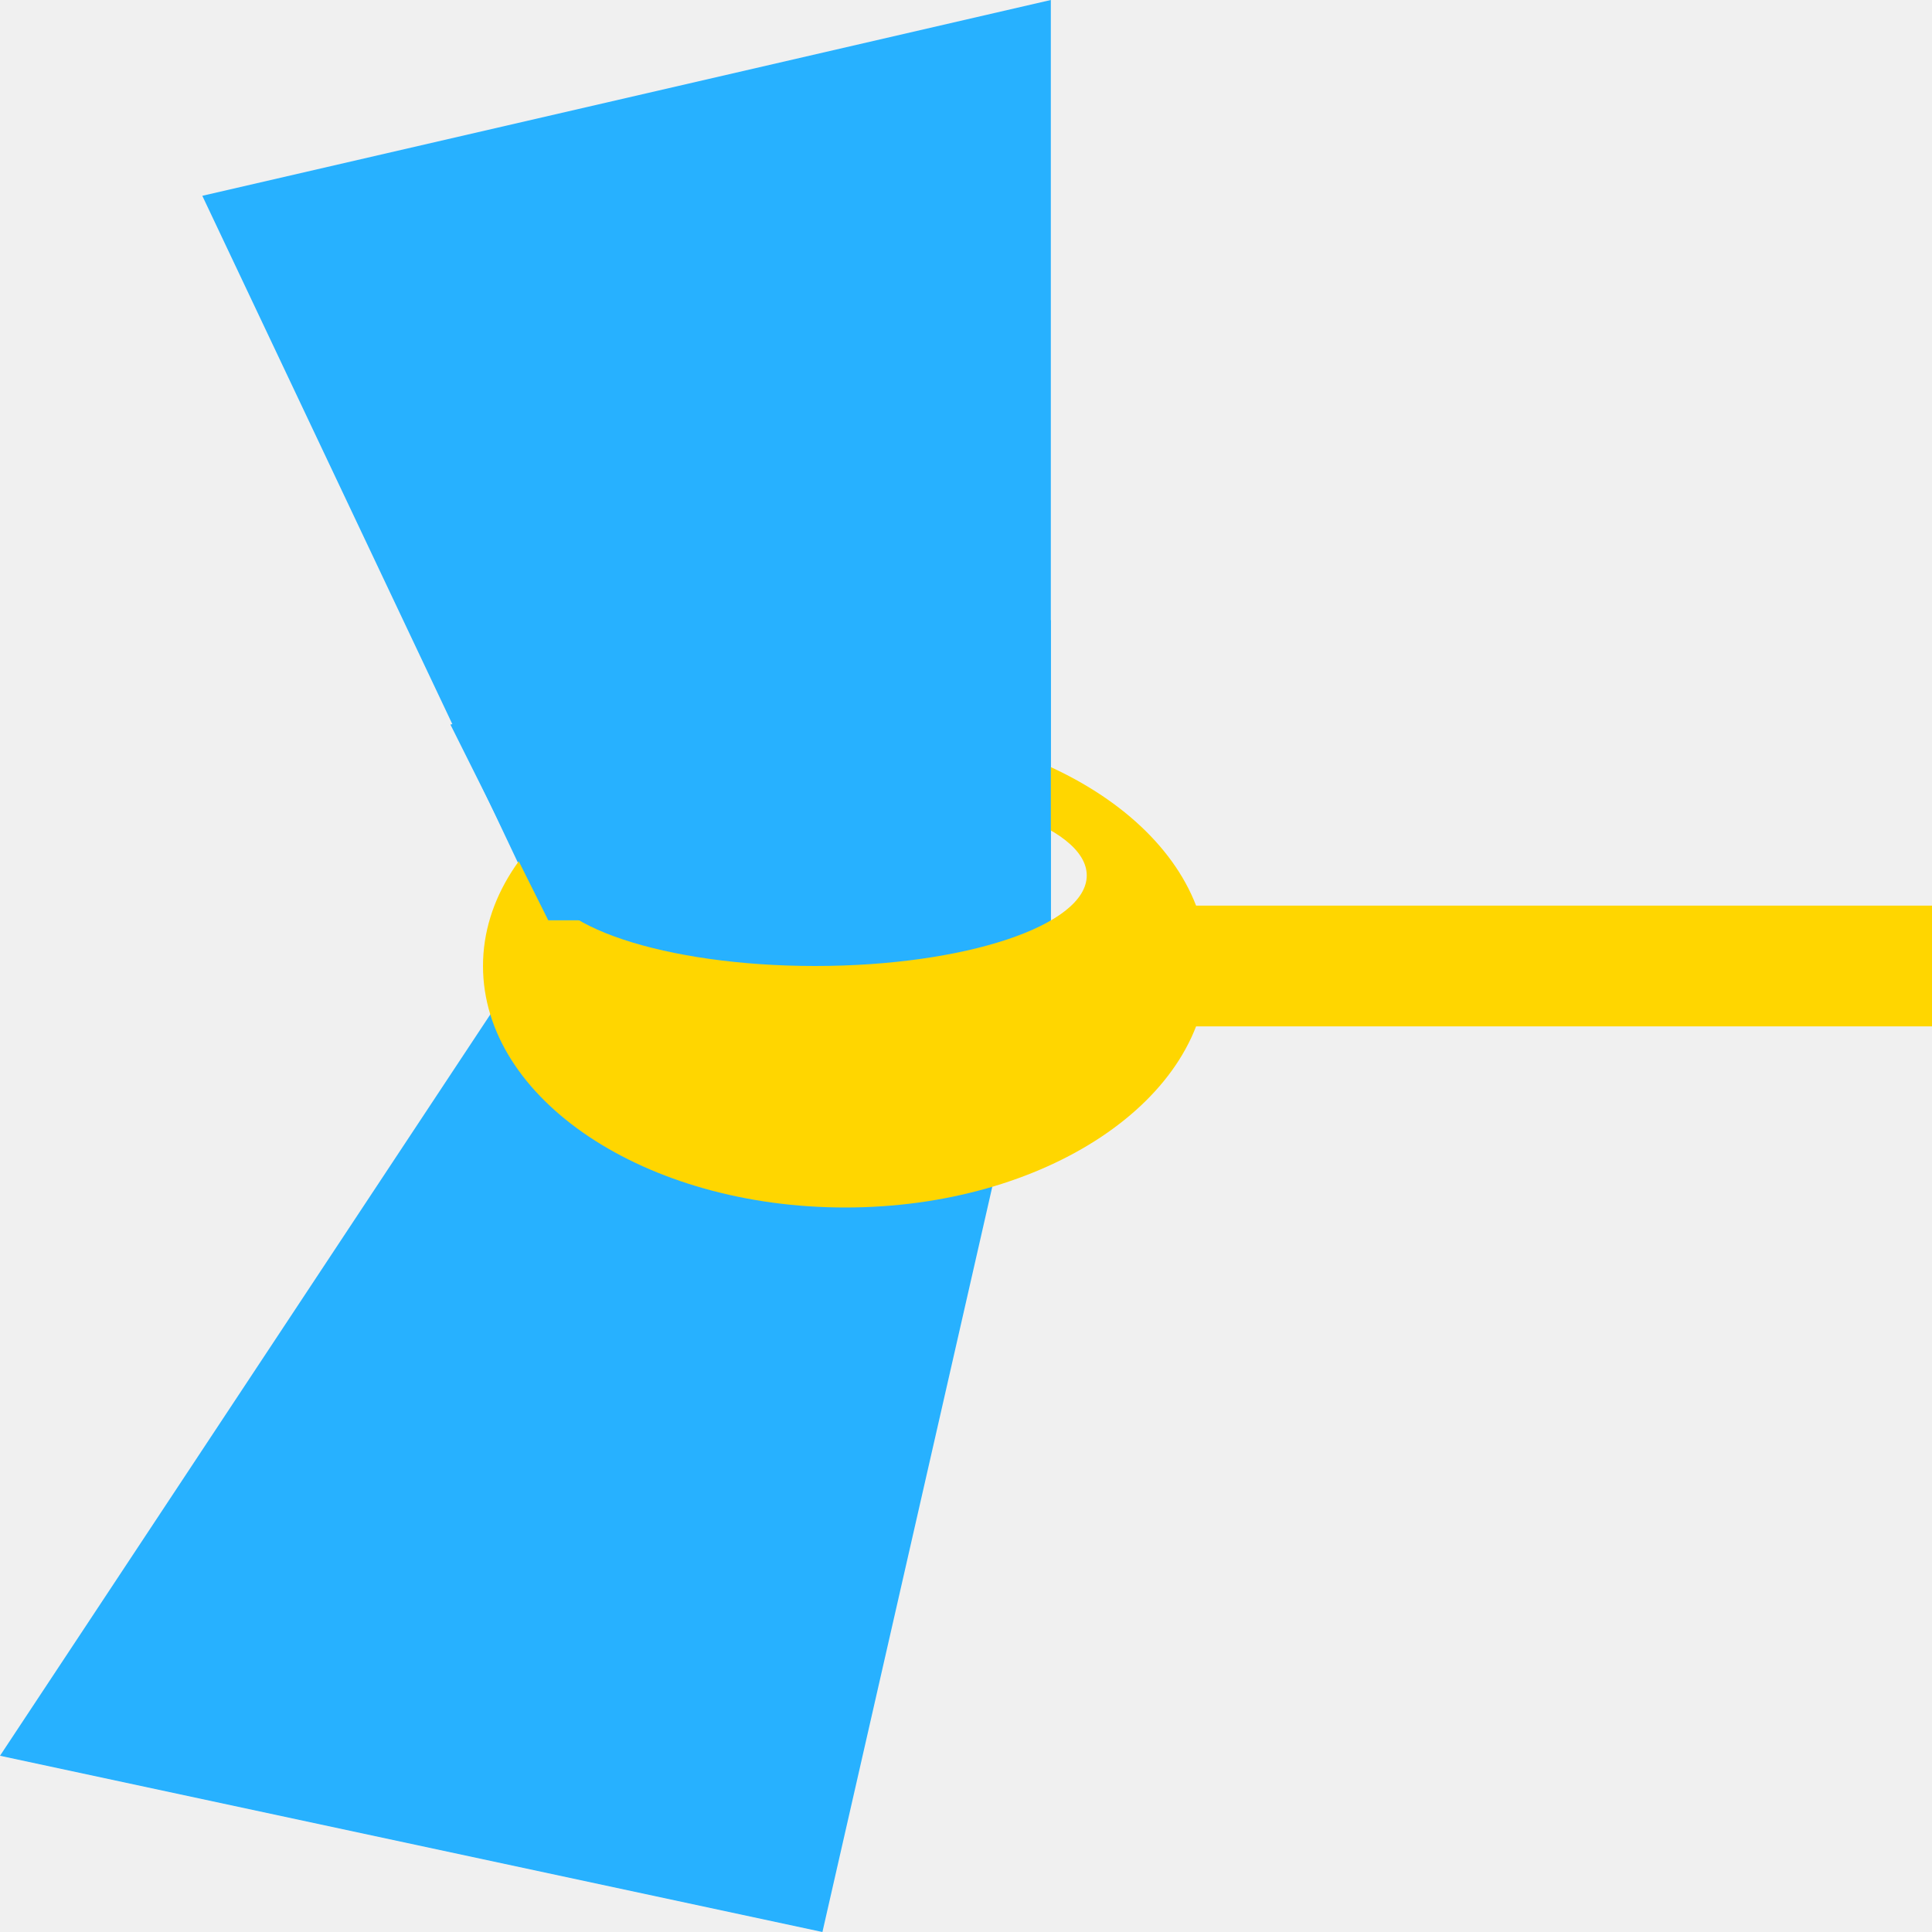
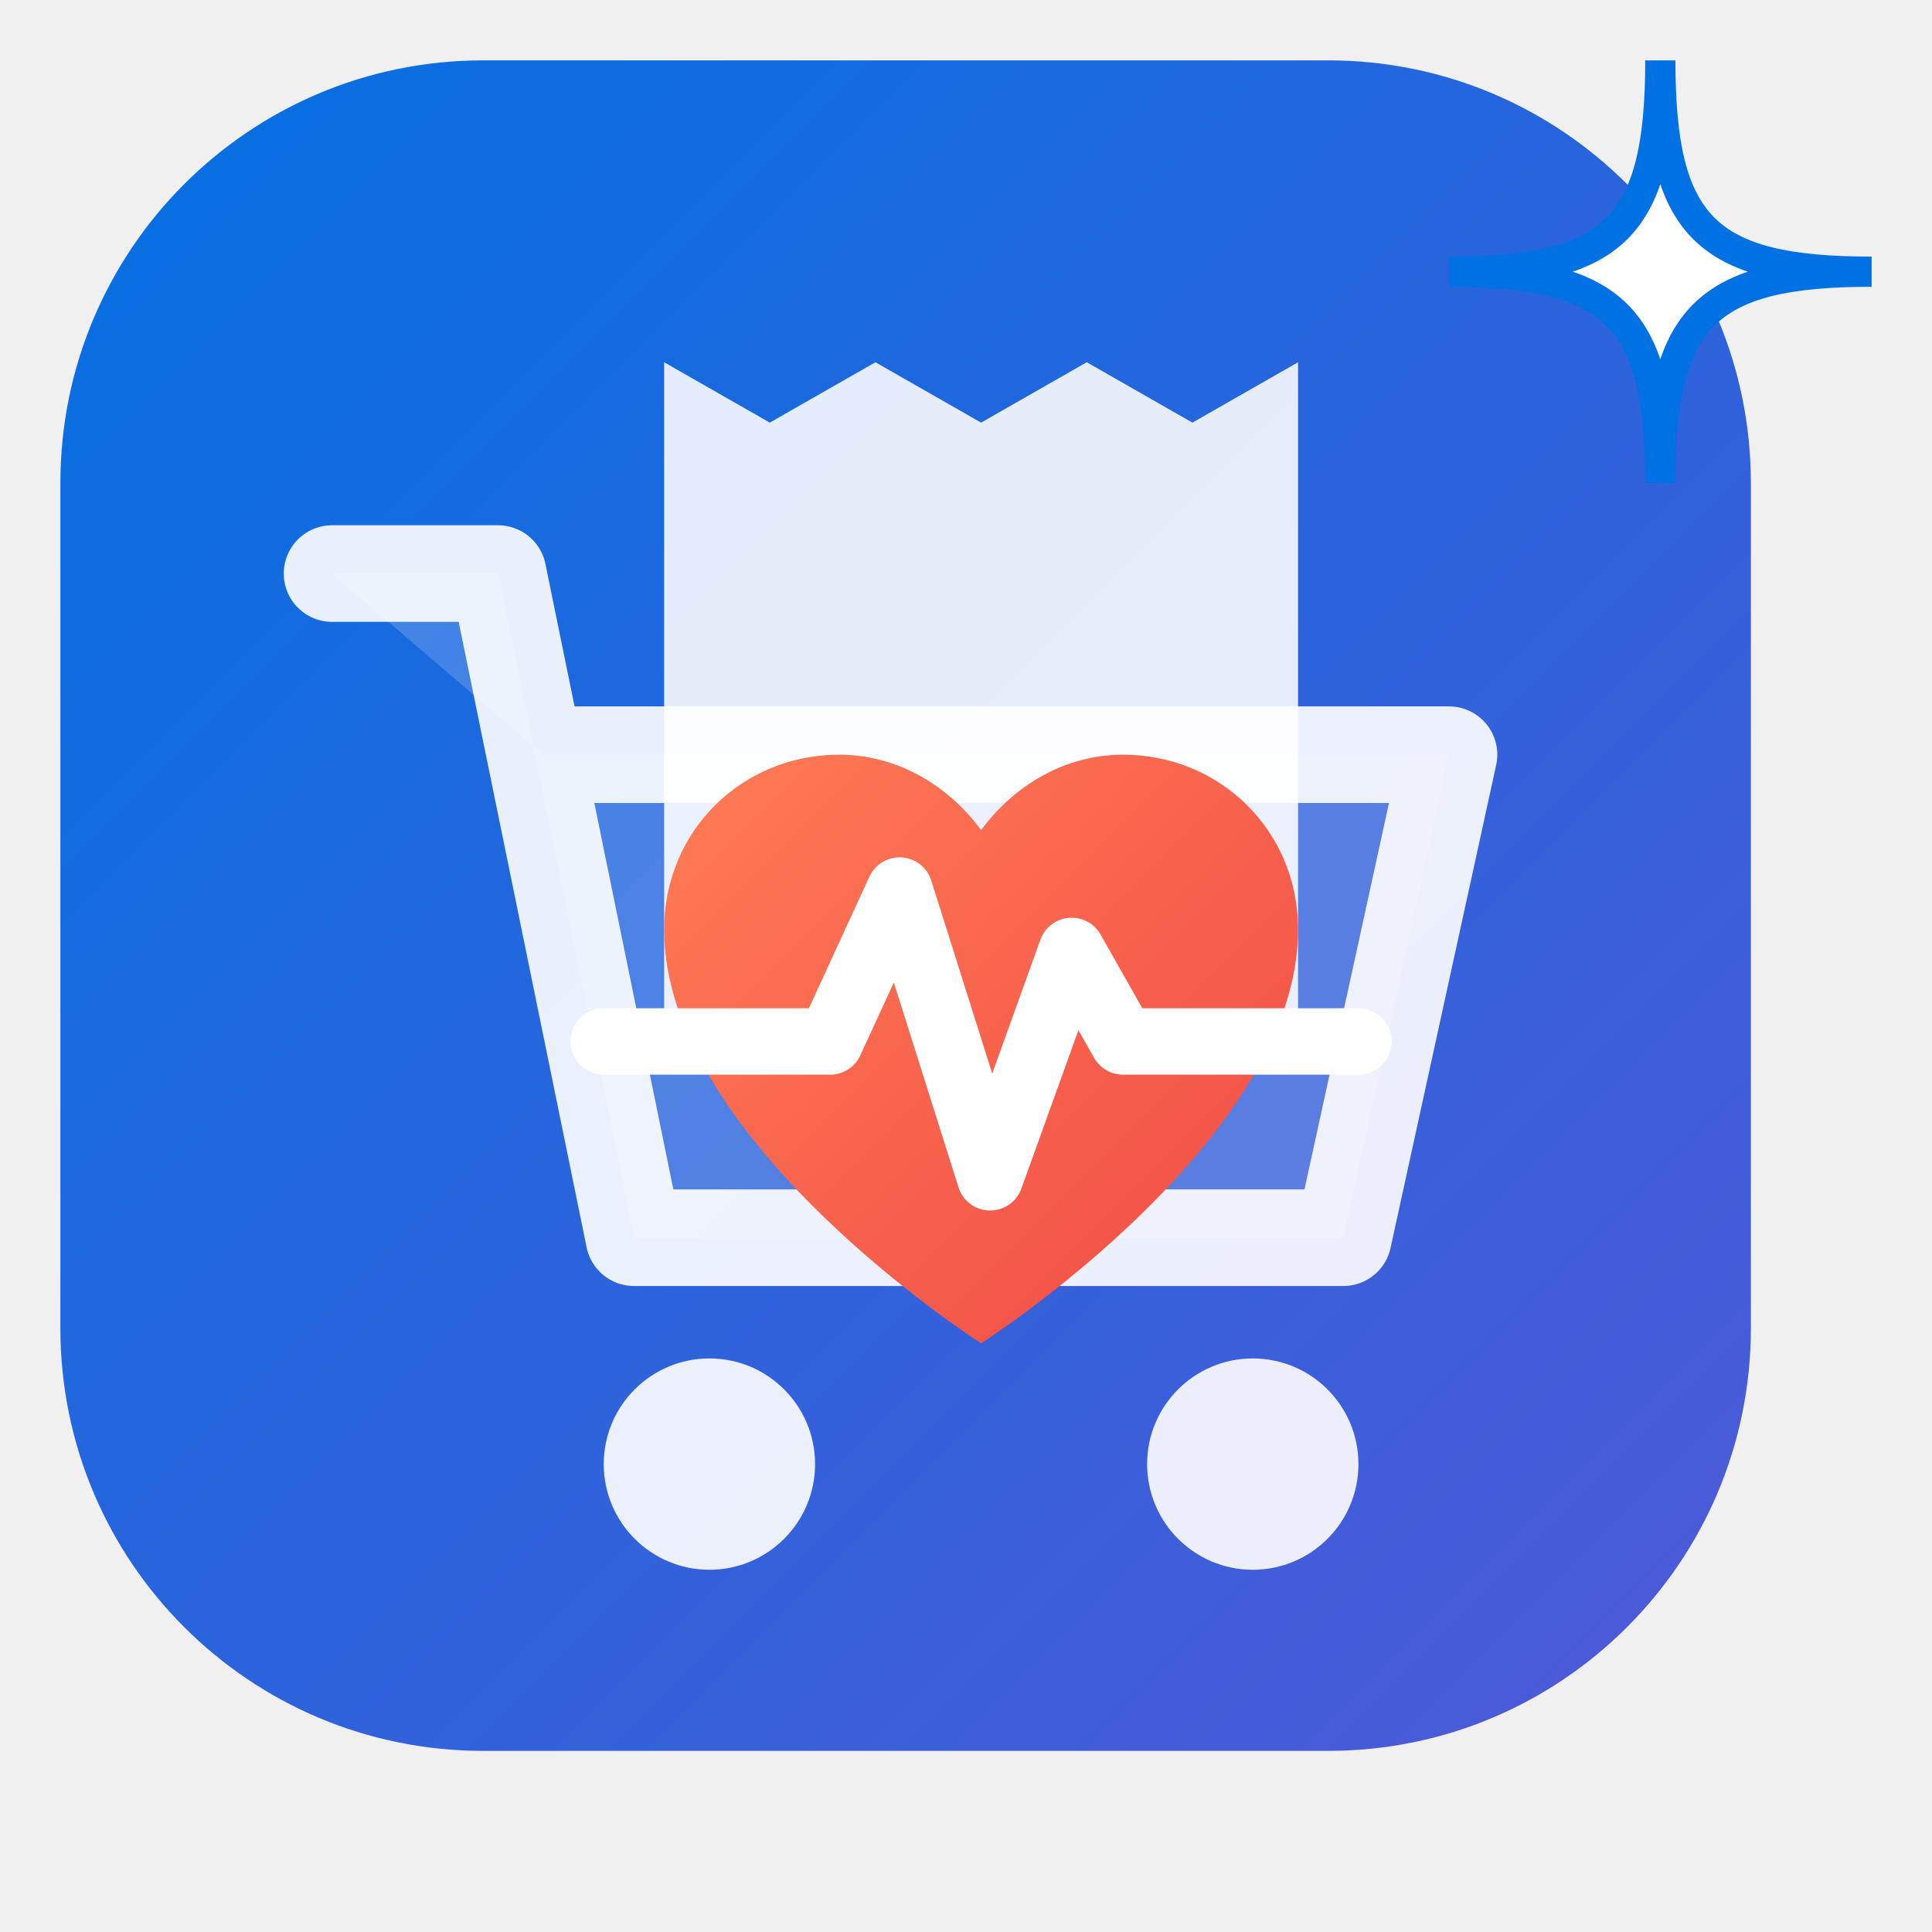
- <svg xmlns="http://www.w3.org/2000/svg" width="32" height="32" viewBox="0 0 32 32" fill="none">
-   <rect x="19" y="15" width="13" height="2" fill="#FFD600" />
-   <path d="M3.351 3.243L9.081 15.351L0 29.081L13.622 32L17.405 15.402V0L3.351 3.243Z" fill="#27B1FF" />
-   <path fill-rule="evenodd" clip-rule="evenodd" d="M14 20C17.314 20 20 18.209 20 16C20 13.791 17.314 12 14 12C10.686 12 8 13.791 8 16C8 18.209 10.686 20 14 20ZM13.5 16C15.985 16 18 15.328 18 14.5C18 13.672 15.985 13 13.5 13C11.015 13 9 13.672 9 14.5C9 15.328 11.015 16 13.5 16Z" fill="#FFD600" />
-   <path d="M9.081 15.243L7.46 12L17.405 10.27V15.243H9.081Z" fill="#27B1FF" />
+ <svg xmlns="http://www.w3.org/2000/svg" width="64" height="64" viewBox="0 0 64 64" fill="none">
+   <defs>
+     <linearGradient id="g" x1="0" y1="0" x2="64" y2="64" gradientUnits="userSpaceOnUse">
+       <stop offset="0%" stop-color="#0071e3" />
+       <stop offset="100%" stop-color="#5856d6" />
+     </linearGradient>
+     <linearGradient id="h" x1="22" y1="26" x2="44" y2="48" gradientUnits="userSpaceOnUse">
+       <stop offset="0%" stop-color="#ff7b54" />
+       <stop offset="100%" stop-color="#ef4444" />
+     </linearGradient>
+   </defs>
+   <rect x="2" y="2" width="56" height="56" rx="14" fill="url(#g)" />
+   <path d="M22 12 L25.5 14 L29 12 L32.5 14 L36 12 L39.5 14 L43 12 V34 H22 V12 Z" fill="white" fill-opacity="0.88" />
+   <path d="M11 19 H16.5 L21 41 H44.5 L48 25 H18" stroke="white" stroke-opacity="0.9" stroke-width="3.2" stroke-linecap="round" stroke-linejoin="round" fill="white" fill-opacity="0.18" />
+   <circle cx="23.5" cy="48.5" r="3.5" fill="white" fill-opacity="0.9" />
+   <circle cx="41.5" cy="48.5" r="3.5" fill="white" fill-opacity="0.9" />
+   <path d="M32.5 44.5 C32.5 44.5 22 37.8 22 30.8 C22 27.5 24.6 25 27.8 25 C29.7 25 31.4 26 32.5 27.5 C33.6 26 35.3 25 37.2 25 C40.4 25 43 27.5 43 30.8 C43 37.8 32.5 44.5 32.5 44.5 Z" fill="url(#h)" />
+   <path d="M20 34.5 H27.5 L29.8 29.5 L32.8 39 L35.5 31.5 L37.2 34.5 H45" stroke="white" stroke-width="2.2" stroke-linecap="round" stroke-linejoin="round" />
+   <path d="M55 2 C55 7.5 56.5 9 62 9 C56.5 9 55 10.5 55 16 C55 10.5 53.5 9 48 9 C53.5 9 55 7.5 55 2 Z" fill="white" stroke="#0071e3" stroke-width="1" />
</svg>
